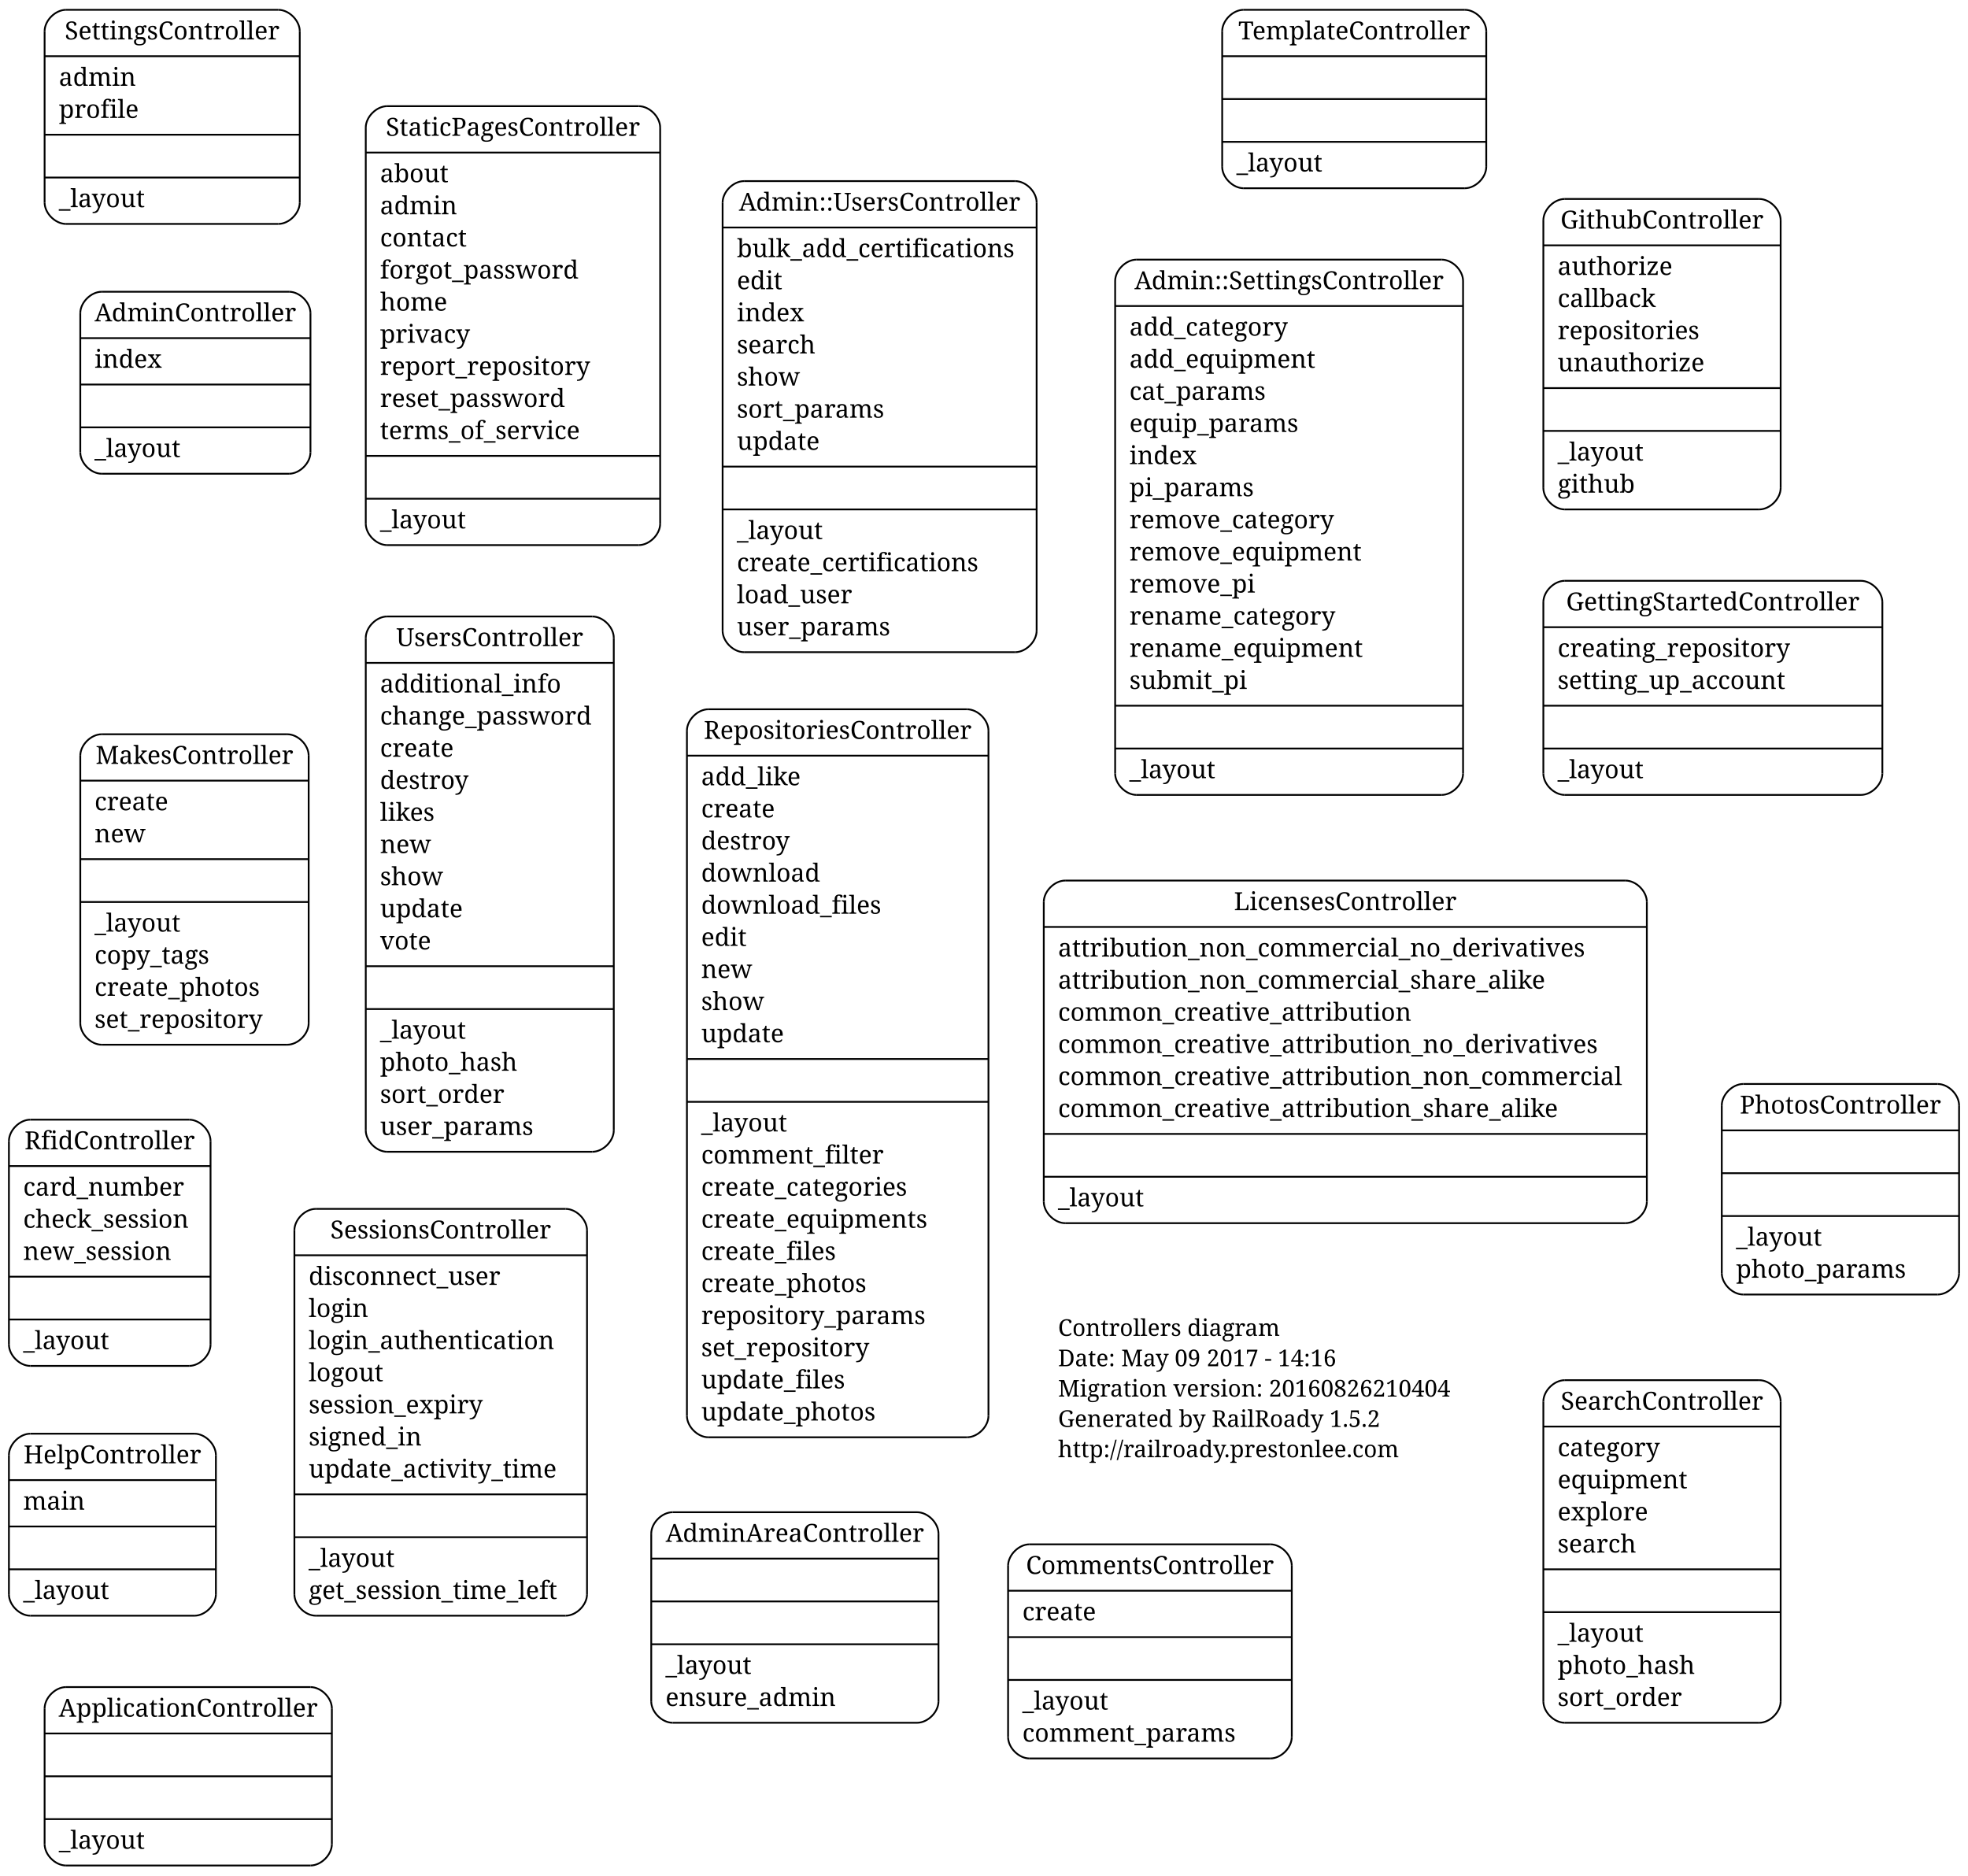
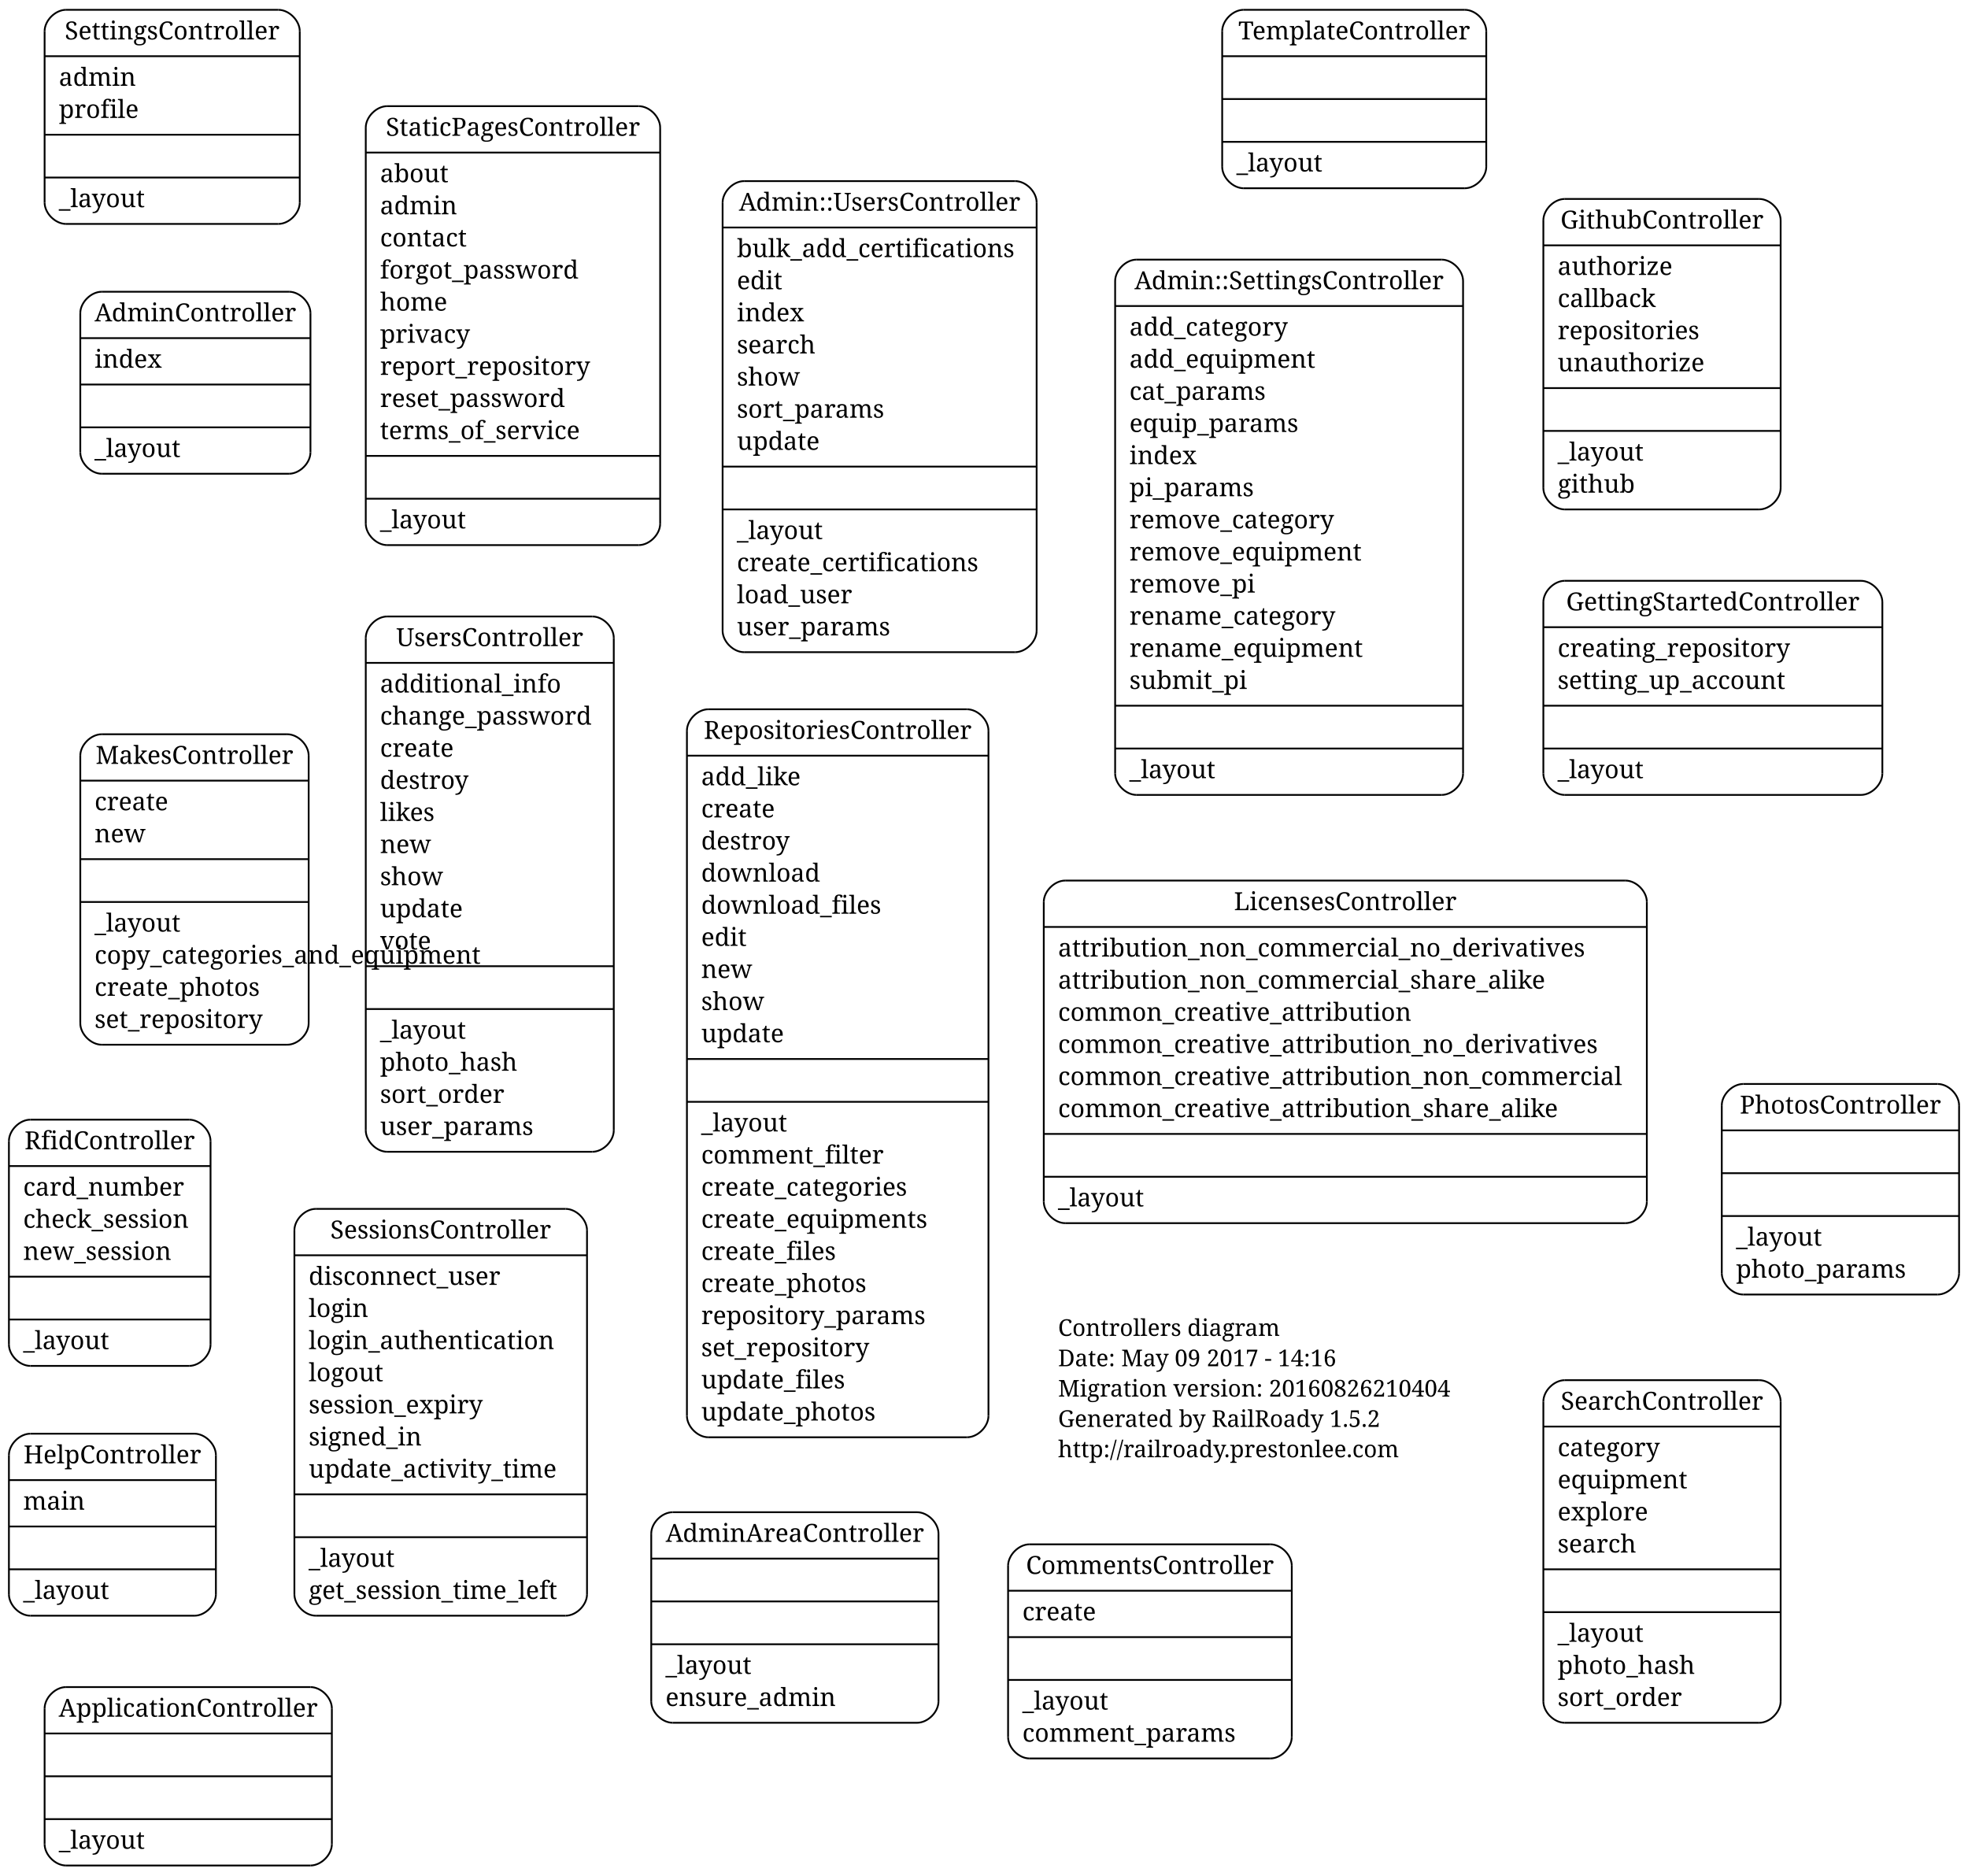
<svg xmlns="http://www.w3.org/2000/svg" width="1103pt" height="1051pt" viewBox="0.00 0.00 1103.00 1051.00">
  <g id="graph1" class="graph" transform="scale(1 1) rotate(0) translate(4 1047)">
    <polygon fill="none" stroke="none" points="-4,5 -4,-1047 1100,-1047 1100,5 -4,5" />
    <g id="node1" class="node">
      <text text-anchor="start" x="589" y="-298.3" font-family="Times Roman,serif" font-size="13.00">Controllers diagram</text>
      <text text-anchor="start" x="589" y="-281.3" font-family="Times Roman,serif" font-size="13.00">Date: May 09 2017 - 14:16</text>
      <text text-anchor="start" x="589" y="-264.3" font-family="Times Roman,serif" font-size="13.00">Migration version: 20160826210404</text>
      <text text-anchor="start" x="589" y="-247.3" font-family="Times Roman,serif" font-size="13.00">Generated by RailRoady 1.5.2</text>
      <text text-anchor="start" x="589" y="-230.3" font-family="Times Roman,serif" font-size="13.00">http://railroady.prestonlee.com</text>
    </g>
    <g id="node2" class="node">
      <polyline fill="none" stroke="black" points="633,-601.5 804,-601.5 " />
      <path fill="none" stroke="black" d="M804,-601.5C810,-601.5 816,-607.5 816,-613.5" />
      <polyline fill="none" stroke="black" points="816,-613.5 816,-889.5 " />
      <path fill="none" stroke="black" d="M816,-889.5C816,-895.5 810,-901.5 804,-901.5" />
      <polyline fill="none" stroke="black" points="804,-901.5 633,-901.5 " />
      <path fill="none" stroke="black" d="M633,-901.5C627,-901.5 621,-895.5 621,-889.5" />
      <polyline fill="none" stroke="black" points="621,-889.5 621,-613.5 " />
      <path fill="none" stroke="black" d="M621,-613.5C621,-607.5 627,-601.5 633,-601.5" />
      <text text-anchor="middle" x="718.5" y="-884.9" font-family="Times Roman,serif" font-size="14.00">Admin::SettingsController</text>
      <polyline fill="none" stroke="black" points="621,-875.5 816,-875.5 " />
      <text text-anchor="start" x="629" y="-858.9" font-family="Times Roman,serif" font-size="14.00">add_category</text>
      <text text-anchor="start" x="629" y="-840.9" font-family="Times Roman,serif" font-size="14.00">add_equipment</text>
      <text text-anchor="start" x="629" y="-822.9" font-family="Times Roman,serif" font-size="14.00">cat_params</text>
      <text text-anchor="start" x="629" y="-804.9" font-family="Times Roman,serif" font-size="14.00">equip_params</text>
      <text text-anchor="start" x="629" y="-786.9" font-family="Times Roman,serif" font-size="14.00">index</text>
      <text text-anchor="start" x="629" y="-768.9" font-family="Times Roman,serif" font-size="14.00">pi_params</text>
      <text text-anchor="start" x="629" y="-750.9" font-family="Times Roman,serif" font-size="14.00">remove_category</text>
      <text text-anchor="start" x="629" y="-732.9" font-family="Times Roman,serif" font-size="14.00">remove_equipment</text>
      <text text-anchor="start" x="629" y="-714.9" font-family="Times Roman,serif" font-size="14.00">remove_pi</text>
      <text text-anchor="start" x="629" y="-696.9" font-family="Times Roman,serif" font-size="14.00">rename_category</text>
      <text text-anchor="start" x="629" y="-678.9" font-family="Times Roman,serif" font-size="14.00">rename_equipment</text>
      <text text-anchor="start" x="629" y="-660.9" font-family="Times Roman,serif" font-size="14.00">submit_pi</text>
      <polyline fill="none" stroke="black" points="621,-651.5 816,-651.5 " />
      <polyline fill="none" stroke="black" points="621,-627.5 816,-627.5 " />
      <text text-anchor="start" x="629" y="-610.9" font-family="Times Roman,serif" font-size="14.00">_layout</text>
    </g>
    <g id="node3" class="node">
      <polyline fill="none" stroke="black" points="413,-681.5 565,-681.5 " />
      <path fill="none" stroke="black" d="M565,-681.5C571,-681.5 577,-687.5 577,-693.5" />
      <polyline fill="none" stroke="black" points="577,-693.5 577,-933.5 " />
      <path fill="none" stroke="black" d="M577,-933.5C577,-939.5 571,-945.5 565,-945.5" />
      <polyline fill="none" stroke="black" points="565,-945.5 413,-945.5 " />
      <path fill="none" stroke="black" d="M413,-945.5C407,-945.5 401,-939.5 401,-933.5" />
      <polyline fill="none" stroke="black" points="401,-933.5 401,-693.5 " />
      <path fill="none" stroke="black" d="M401,-693.5C401,-687.5 407,-681.5 413,-681.5" />
      <text text-anchor="middle" x="489" y="-928.9" font-family="Times Roman,serif" font-size="14.00">Admin::UsersController</text>
      <polyline fill="none" stroke="black" points="401,-919.5 577,-919.5 " />
      <text text-anchor="start" x="409" y="-902.9" font-family="Times Roman,serif" font-size="14.00">bulk_add_certifications</text>
      <text text-anchor="start" x="409" y="-884.9" font-family="Times Roman,serif" font-size="14.00">edit</text>
      <text text-anchor="start" x="409" y="-866.9" font-family="Times Roman,serif" font-size="14.00">index</text>
      <text text-anchor="start" x="409" y="-848.9" font-family="Times Roman,serif" font-size="14.00">search</text>
      <text text-anchor="start" x="409" y="-830.9" font-family="Times Roman,serif" font-size="14.00">show</text>
      <text text-anchor="start" x="409" y="-812.9" font-family="Times Roman,serif" font-size="14.00">sort_params</text>
      <text text-anchor="start" x="409" y="-794.9" font-family="Times Roman,serif" font-size="14.00">update</text>
      <polyline fill="none" stroke="black" points="401,-785.5 577,-785.5 " />
      <polyline fill="none" stroke="black" points="401,-761.5 577,-761.5 " />
      <text text-anchor="start" x="409" y="-744.9" font-family="Times Roman,serif" font-size="14.00">_layout</text>
      <text text-anchor="start" x="409" y="-726.9" font-family="Times Roman,serif" font-size="14.00">create_certifications</text>
      <text text-anchor="start" x="409" y="-708.9" font-family="Times Roman,serif" font-size="14.00">load_user</text>
      <text text-anchor="start" x="409" y="-690.9" font-family="Times Roman,serif" font-size="14.00">user_params</text>
    </g>
    <g id="node4" class="node">
      <polyline fill="none" stroke="black" points="373,-81.5 510,-81.5 " />
      <path fill="none" stroke="black" d="M510,-81.5C516,-81.5 522,-87.5 522,-93.5" />
      <polyline fill="none" stroke="black" points="522,-93.5 522,-187.5 " />
      <path fill="none" stroke="black" d="M522,-187.5C522,-193.5 516,-199.5 510,-199.5" />
      <polyline fill="none" stroke="black" points="510,-199.5 373,-199.5 " />
      <path fill="none" stroke="black" d="M373,-199.5C367,-199.5 361,-193.5 361,-187.5" />
      <polyline fill="none" stroke="black" points="361,-187.5 361,-93.5 " />
      <path fill="none" stroke="black" d="M361,-93.5C361,-87.5 367,-81.5 373,-81.5" />
      <text text-anchor="middle" x="441.5" y="-182.9" font-family="Times Roman,serif" font-size="14.00">AdminAreaController</text>
      <polyline fill="none" stroke="black" points="361,-173.5 522,-173.5 " />
      <polyline fill="none" stroke="black" points="361,-149.5 522,-149.5 " />
      <polyline fill="none" stroke="black" points="361,-125.5 522,-125.5 " />
      <text text-anchor="start" x="369" y="-108.9" font-family="Times Roman,serif" font-size="14.00">_layout</text>
      <text text-anchor="start" x="369" y="-90.9" font-family="Times Roman,serif" font-size="14.00">ensure_admin</text>
    </g>
    <g id="node5" class="node">
      <polyline fill="none" stroke="black" points="53,-781.5 158,-781.5 " />
      <path fill="none" stroke="black" d="M158,-781.5C164,-781.5 170,-787.5 170,-793.5" />
      <polyline fill="none" stroke="black" points="170,-793.5 170,-871.5 " />
      <path fill="none" stroke="black" d="M170,-871.5C170,-877.5 164,-883.5 158,-883.5" />
      <polyline fill="none" stroke="black" points="158,-883.5 53,-883.5 " />
      <path fill="none" stroke="black" d="M53,-883.5C47,-883.5 41,-877.5 41,-871.5" />
      <polyline fill="none" stroke="black" points="41,-871.5 41,-793.5 " />
      <path fill="none" stroke="black" d="M41,-793.5C41,-787.5 47,-781.5 53,-781.5" />
      <text text-anchor="middle" x="105.5" y="-866.9" font-family="Times Roman,serif" font-size="14.00">AdminController</text>
      <polyline fill="none" stroke="black" points="41,-857.5 170,-857.5 " />
      <text text-anchor="start" x="49" y="-840.9" font-family="Times Roman,serif" font-size="14.00">index</text>
      <polyline fill="none" stroke="black" points="41,-831.5 170,-831.5 " />
      <polyline fill="none" stroke="black" points="41,-807.5 170,-807.5 " />
      <text text-anchor="start" x="49" y="-790.9" font-family="Times Roman,serif" font-size="14.00">_layout</text>
    </g>
    <g id="node6" class="node">
      <polyline fill="none" stroke="black" points="33,-1.5 170,-1.5 " />
      <path fill="none" stroke="black" d="M170,-1.5C176,-1.5 182,-7.5 182,-13.5" />
      <polyline fill="none" stroke="black" points="182,-13.5 182,-89.5 " />
      <path fill="none" stroke="black" d="M182,-89.5C182,-95.5 176,-101.5 170,-101.5" />
      <polyline fill="none" stroke="black" points="170,-101.5 33,-101.5 " />
      <path fill="none" stroke="black" d="M33,-101.5C27,-101.5 21,-95.5 21,-89.5" />
      <polyline fill="none" stroke="black" points="21,-89.5 21,-13.5 " />
      <path fill="none" stroke="black" d="M21,-13.5C21,-7.5 27,-1.5 33,-1.5" />
      <text text-anchor="middle" x="101.5" y="-84.9" font-family="Times Roman,serif" font-size="14.00">ApplicationController</text>
      <polyline fill="none" stroke="black" points="21,-75.5 182,-75.5 " />
      <polyline fill="none" stroke="black" points="21,-51.5 182,-51.5 " />
      <polyline fill="none" stroke="black" points="21,-27.5 182,-27.5 " />
      <text text-anchor="start" x="29" y="-10.9" font-family="Times Roman,serif" font-size="14.00">_layout</text>
    </g>
    <g id="node7" class="node">
      <polyline fill="none" stroke="black" points="573,-61.5 708,-61.5 " />
      <path fill="none" stroke="black" d="M708,-61.5C714,-61.5 720,-67.5 720,-73.5" />
      <polyline fill="none" stroke="black" points="720,-73.5 720,-169.5 " />
      <path fill="none" stroke="black" d="M720,-169.5C720,-175.5 714,-181.5 708,-181.5" />
      <polyline fill="none" stroke="black" points="708,-181.5 573,-181.5 " />
      <path fill="none" stroke="black" d="M573,-181.5C567,-181.5 561,-175.5 561,-169.5" />
      <polyline fill="none" stroke="black" points="561,-169.5 561,-73.5 " />
      <path fill="none" stroke="black" d="M561,-73.5C561,-67.5 567,-61.5 573,-61.5" />
      <text text-anchor="middle" x="640.5" y="-164.9" font-family="Times Roman,serif" font-size="14.00">CommentsController</text>
      <polyline fill="none" stroke="black" points="561,-155.5 720,-155.5 " />
      <text text-anchor="start" x="569" y="-138.9" font-family="Times Roman,serif" font-size="14.00">create</text>
      <polyline fill="none" stroke="black" points="561,-129.5 720,-129.5 " />
      <polyline fill="none" stroke="black" points="561,-105.5 720,-105.5 " />
      <text text-anchor="start" x="569" y="-88.9" font-family="Times Roman,serif" font-size="14.00">_layout</text>
      <text text-anchor="start" x="569" y="-70.9" font-family="Times Roman,serif" font-size="14.00">comment_params</text>
    </g>
    <g id="node8" class="node">
      <polyline fill="none" stroke="black" points="873,-601.5 1039,-601.5 " />
      <path fill="none" stroke="black" d="M1039,-601.5C1045,-601.5 1051,-607.5 1051,-613.5" />
      <polyline fill="none" stroke="black" points="1051,-613.5 1051,-709.5 " />
      <path fill="none" stroke="black" d="M1051,-709.5C1051,-715.5 1045,-721.5 1039,-721.5" />
      <polyline fill="none" stroke="black" points="1039,-721.5 873,-721.5 " />
      <path fill="none" stroke="black" d="M873,-721.5C867,-721.5 861,-715.5 861,-709.5" />
      <polyline fill="none" stroke="black" points="861,-709.5 861,-613.5 " />
      <path fill="none" stroke="black" d="M861,-613.5C861,-607.5 867,-601.5 873,-601.5" />
      <text text-anchor="middle" x="956" y="-704.9" font-family="Times Roman,serif" font-size="14.00">GettingStartedController</text>
      <polyline fill="none" stroke="black" points="861,-695.5 1051,-695.5 " />
      <text text-anchor="start" x="869" y="-678.9" font-family="Times Roman,serif" font-size="14.00">creating_repository</text>
      <text text-anchor="start" x="869" y="-660.9" font-family="Times Roman,serif" font-size="14.00">setting_up_account</text>
      <polyline fill="none" stroke="black" points="861,-651.5 1051,-651.5 " />
      <polyline fill="none" stroke="black" points="861,-627.5 1051,-627.5 " />
      <text text-anchor="start" x="869" y="-610.9" font-family="Times Roman,serif" font-size="14.00">_layout</text>
    </g>
    <g id="node9" class="node">
      <polyline fill="none" stroke="black" points="873,-761.5 982,-761.5 " />
      <path fill="none" stroke="black" d="M982,-761.5C988,-761.5 994,-767.5 994,-773.5" />
      <polyline fill="none" stroke="black" points="994,-773.5 994,-923.5 " />
      <path fill="none" stroke="black" d="M994,-923.5C994,-929.5 988,-935.5 982,-935.5" />
      <polyline fill="none" stroke="black" points="982,-935.5 873,-935.5 " />
      <path fill="none" stroke="black" d="M873,-935.5C867,-935.5 861,-929.5 861,-923.5" />
      <polyline fill="none" stroke="black" points="861,-923.5 861,-773.5 " />
      <path fill="none" stroke="black" d="M861,-773.5C861,-767.5 867,-761.5 873,-761.5" />
      <text text-anchor="middle" x="927.5" y="-918.9" font-family="Times Roman,serif" font-size="14.00">GithubController</text>
      <polyline fill="none" stroke="black" points="861,-909.5 994,-909.5 " />
      <text text-anchor="start" x="869" y="-892.9" font-family="Times Roman,serif" font-size="14.00">authorize</text>
      <text text-anchor="start" x="869" y="-874.9" font-family="Times Roman,serif" font-size="14.00">callback</text>
      <text text-anchor="start" x="869" y="-856.9" font-family="Times Roman,serif" font-size="14.00">repositories</text>
      <text text-anchor="start" x="869" y="-838.9" font-family="Times Roman,serif" font-size="14.00">unauthorize</text>
      <polyline fill="none" stroke="black" points="861,-829.5 994,-829.5 " />
      <polyline fill="none" stroke="black" points="861,-805.5 994,-805.5 " />
      <text text-anchor="start" x="869" y="-788.9" font-family="Times Roman,serif" font-size="14.00">_layout</text>
      <text text-anchor="start" x="869" y="-770.9" font-family="Times Roman,serif" font-size="14.00">github</text>
    </g>
    <g id="node10" class="node">
      <polyline fill="none" stroke="black" points="13,-141.5 105,-141.5 " />
      <path fill="none" stroke="black" d="M105,-141.5C111,-141.5 117,-147.5 117,-153.5" />
      <polyline fill="none" stroke="black" points="117,-153.5 117,-231.5 " />
      <path fill="none" stroke="black" d="M117,-231.5C117,-237.5 111,-243.5 105,-243.5" />
      <polyline fill="none" stroke="black" points="105,-243.5 13,-243.5 " />
      <path fill="none" stroke="black" d="M13,-243.5C7,-243.5 1,-237.5 1,-231.5" />
      <polyline fill="none" stroke="black" points="1,-231.5 1,-153.5 " />
      <path fill="none" stroke="black" d="M1,-153.5C1,-147.5 7,-141.5 13,-141.5" />
      <text text-anchor="middle" x="59" y="-226.9" font-family="Times Roman,serif" font-size="14.00">HelpController</text>
      <polyline fill="none" stroke="black" points="1,-217.5 117,-217.5 " />
      <text text-anchor="start" x="9" y="-200.9" font-family="Times Roman,serif" font-size="14.00">main</text>
      <polyline fill="none" stroke="black" points="1,-191.5 117,-191.5 " />
      <polyline fill="none" stroke="black" points="1,-167.5 117,-167.5 " />
      <text text-anchor="start" x="9" y="-150.9" font-family="Times Roman,serif" font-size="14.00">_layout</text>
    </g>
    <g id="node11" class="node">
      <polyline fill="none" stroke="black" points="593,-361.5 907,-361.5 " />
      <path fill="none" stroke="black" d="M907,-361.5C913,-361.5 919,-367.5 919,-373.5" />
      <polyline fill="none" stroke="black" points="919,-373.5 919,-541.5 " />
      <path fill="none" stroke="black" d="M919,-541.5C919,-547.5 913,-553.5 907,-553.5" />
      <polyline fill="none" stroke="black" points="907,-553.5 593,-553.5 " />
      <path fill="none" stroke="black" d="M593,-553.5C587,-553.5 581,-547.5 581,-541.5" />
      <polyline fill="none" stroke="black" points="581,-541.5 581,-373.5 " />
      <path fill="none" stroke="black" d="M581,-373.5C581,-367.5 587,-361.5 593,-361.5" />
      <text text-anchor="middle" x="750" y="-536.9" font-family="Times Roman,serif" font-size="14.00">LicensesController</text>
      <polyline fill="none" stroke="black" points="581,-527.5 919,-527.5 " />
      <text text-anchor="start" x="589" y="-510.9" font-family="Times Roman,serif" font-size="14.00">attribution_non_commercial_no_derivatives</text>
      <text text-anchor="start" x="589" y="-492.9" font-family="Times Roman,serif" font-size="14.00">attribution_non_commercial_share_alike</text>
      <text text-anchor="start" x="589" y="-474.9" font-family="Times Roman,serif" font-size="14.00">common_creative_attribution</text>
      <text text-anchor="start" x="589" y="-456.9" font-family="Times Roman,serif" font-size="14.00">common_creative_attribution_no_derivatives</text>
      <text text-anchor="start" x="589" y="-438.9" font-family="Times Roman,serif" font-size="14.00">common_creative_attribution_non_commercial</text>
      <text text-anchor="start" x="589" y="-420.9" font-family="Times Roman,serif" font-size="14.00">common_creative_attribution_share_alike</text>
      <polyline fill="none" stroke="black" points="581,-411.5 919,-411.5 " />
      <polyline fill="none" stroke="black" points="581,-387.5 919,-387.5 " />
      <text text-anchor="start" x="589" y="-370.9" font-family="Times Roman,serif" font-size="14.00">_layout</text>
    </g>
    <g id="node12" class="node">
      <polyline fill="none" stroke="black" points="53,-461.5 157,-461.5 " />
      <path fill="none" stroke="black" d="M157,-461.5C163,-461.5 169,-467.5 169,-473.5" />
      <polyline fill="none" stroke="black" points="169,-473.5 169,-623.5 " />
      <path fill="none" stroke="black" d="M169,-623.5C169,-629.5 163,-635.5 157,-635.5" />
      <polyline fill="none" stroke="black" points="157,-635.5 53,-635.5 " />
      <path fill="none" stroke="black" d="M53,-635.5C47,-635.5 41,-629.5 41,-623.5" />
      <polyline fill="none" stroke="black" points="41,-623.5 41,-473.5 " />
      <path fill="none" stroke="black" d="M41,-473.5C41,-467.5 47,-461.5 53,-461.5" />
      <text text-anchor="middle" x="105" y="-618.9" font-family="Times Roman,serif" font-size="14.00">MakesController</text>
      <polyline fill="none" stroke="black" points="41,-609.5 169,-609.5 " />
      <text text-anchor="start" x="49" y="-592.9" font-family="Times Roman,serif" font-size="14.00">create</text>
      <text text-anchor="start" x="49" y="-574.9" font-family="Times Roman,serif" font-size="14.00">new</text>
      <polyline fill="none" stroke="black" points="41,-565.5 169,-565.5 " />
      <polyline fill="none" stroke="black" points="41,-541.5 169,-541.5 " />
      <text text-anchor="start" x="49" y="-524.9" font-family="Times Roman,serif" font-size="14.00">_layout</text>
-       <text text-anchor="start" x="49" y="-506.9" font-family="Times Roman,serif" font-size="14.00">copy_tags</text>
+       <text text-anchor="start" x="49" y="-506.9" font-family="Times Roman,serif" font-size="14.00">copy_categories_and_equipment</text>
      <text text-anchor="start" x="49" y="-488.9" font-family="Times Roman,serif" font-size="14.00">create_photos</text>
      <text text-anchor="start" x="49" y="-470.9" font-family="Times Roman,serif" font-size="14.00">set_repository</text>
    </g>
    <g id="node13" class="node">
      <polyline fill="none" stroke="black" points="973,-321.5 1082,-321.5 " />
      <path fill="none" stroke="black" d="M1082,-321.5C1088,-321.5 1094,-327.5 1094,-333.5" />
      <polyline fill="none" stroke="black" points="1094,-333.5 1094,-427.5 " />
      <path fill="none" stroke="black" d="M1094,-427.5C1094,-433.5 1088,-439.5 1082,-439.5" />
      <polyline fill="none" stroke="black" points="1082,-439.5 973,-439.5 " />
      <path fill="none" stroke="black" d="M973,-439.5C967,-439.5 961,-433.5 961,-427.5" />
      <polyline fill="none" stroke="black" points="961,-427.5 961,-333.5 " />
      <path fill="none" stroke="black" d="M961,-333.5C961,-327.5 967,-321.5 973,-321.5" />
      <text text-anchor="middle" x="1027.5" y="-422.9" font-family="Times Roman,serif" font-size="14.00">PhotosController</text>
      <polyline fill="none" stroke="black" points="961,-413.5 1094,-413.5 " />
      <polyline fill="none" stroke="black" points="961,-389.5 1094,-389.5 " />
      <polyline fill="none" stroke="black" points="961,-365.5 1094,-365.5 " />
      <text text-anchor="start" x="969" y="-348.9" font-family="Times Roman,serif" font-size="14.00">_layout</text>
      <text text-anchor="start" x="969" y="-330.9" font-family="Times Roman,serif" font-size="14.00">photo_params</text>
    </g>
    <g id="node14" class="node">
      <polyline fill="none" stroke="black" points="393,-241.5 538,-241.5 " />
      <path fill="none" stroke="black" d="M538,-241.5C544,-241.5 550,-247.5 550,-253.5" />
      <polyline fill="none" stroke="black" points="550,-253.5 550,-637.5 " />
      <path fill="none" stroke="black" d="M550,-637.5C550,-643.5 544,-649.5 538,-649.5" />
      <polyline fill="none" stroke="black" points="538,-649.5 393,-649.5 " />
      <path fill="none" stroke="black" d="M393,-649.5C387,-649.5 381,-643.5 381,-637.5" />
      <polyline fill="none" stroke="black" points="381,-637.5 381,-253.5 " />
      <path fill="none" stroke="black" d="M381,-253.5C381,-247.5 387,-241.5 393,-241.5" />
      <text text-anchor="middle" x="465.5" y="-632.9" font-family="Times Roman,serif" font-size="14.00">RepositoriesController</text>
      <polyline fill="none" stroke="black" points="381,-623.5 550,-623.5 " />
      <text text-anchor="start" x="389" y="-606.9" font-family="Times Roman,serif" font-size="14.00">add_like</text>
      <text text-anchor="start" x="389" y="-588.9" font-family="Times Roman,serif" font-size="14.00">create</text>
      <text text-anchor="start" x="389" y="-570.9" font-family="Times Roman,serif" font-size="14.00">destroy</text>
      <text text-anchor="start" x="389" y="-552.9" font-family="Times Roman,serif" font-size="14.00">download</text>
      <text text-anchor="start" x="389" y="-534.9" font-family="Times Roman,serif" font-size="14.00">download_files</text>
      <text text-anchor="start" x="389" y="-516.9" font-family="Times Roman,serif" font-size="14.00">edit</text>
      <text text-anchor="start" x="389" y="-498.9" font-family="Times Roman,serif" font-size="14.00">new</text>
      <text text-anchor="start" x="389" y="-480.9" font-family="Times Roman,serif" font-size="14.00">show</text>
      <text text-anchor="start" x="389" y="-462.9" font-family="Times Roman,serif" font-size="14.00">update</text>
      <polyline fill="none" stroke="black" points="381,-453.5 550,-453.5 " />
      <polyline fill="none" stroke="black" points="381,-429.5 550,-429.5 " />
      <text text-anchor="start" x="389" y="-412.9" font-family="Times Roman,serif" font-size="14.00">_layout</text>
      <text text-anchor="start" x="389" y="-394.9" font-family="Times Roman,serif" font-size="14.00">comment_filter</text>
      <text text-anchor="start" x="389" y="-376.9" font-family="Times Roman,serif" font-size="14.00">create_categories</text>
      <text text-anchor="start" x="389" y="-358.9" font-family="Times Roman,serif" font-size="14.00">create_equipments</text>
      <text text-anchor="start" x="389" y="-340.9" font-family="Times Roman,serif" font-size="14.00">create_files</text>
      <text text-anchor="start" x="389" y="-322.9" font-family="Times Roman,serif" font-size="14.00">create_photos</text>
      <text text-anchor="start" x="389" y="-304.9" font-family="Times Roman,serif" font-size="14.00">repository_params</text>
      <text text-anchor="start" x="389" y="-286.9" font-family="Times Roman,serif" font-size="14.00">set_repository</text>
      <text text-anchor="start" x="389" y="-268.9" font-family="Times Roman,serif" font-size="14.00">update_files</text>
      <text text-anchor="start" x="389" y="-250.9" font-family="Times Roman,serif" font-size="14.00">update_photos</text>
    </g>
    <g id="node15" class="node">
      <polyline fill="none" stroke="black" points="13,-281.5 102,-281.5 " />
      <path fill="none" stroke="black" d="M102,-281.5C108,-281.5 114,-287.5 114,-293.5" />
      <polyline fill="none" stroke="black" points="114,-293.5 114,-407.5 " />
      <path fill="none" stroke="black" d="M114,-407.5C114,-413.5 108,-419.5 102,-419.5" />
      <polyline fill="none" stroke="black" points="102,-419.5 13,-419.5 " />
      <path fill="none" stroke="black" d="M13,-419.5C7,-419.5 1,-413.5 1,-407.5" />
      <polyline fill="none" stroke="black" points="1,-407.5 1,-293.5 " />
      <path fill="none" stroke="black" d="M1,-293.5C1,-287.5 7,-281.5 13,-281.5" />
      <text text-anchor="middle" x="57.5" y="-402.9" font-family="Times Roman,serif" font-size="14.00">RfidController</text>
      <polyline fill="none" stroke="black" points="1,-393.5 114,-393.5 " />
      <text text-anchor="start" x="9" y="-376.9" font-family="Times Roman,serif" font-size="14.00">card_number</text>
      <text text-anchor="start" x="9" y="-358.9" font-family="Times Roman,serif" font-size="14.00">check_session</text>
      <text text-anchor="start" x="9" y="-340.9" font-family="Times Roman,serif" font-size="14.00">new_session</text>
      <polyline fill="none" stroke="black" points="1,-331.5 114,-331.5 " />
      <polyline fill="none" stroke="black" points="1,-307.5 114,-307.5 " />
      <text text-anchor="start" x="9" y="-290.9" font-family="Times Roman,serif" font-size="14.00">_layout</text>
    </g>
    <g id="node16" class="node">
      <polyline fill="none" stroke="black" points="873,-81.5 982,-81.5 " />
      <path fill="none" stroke="black" d="M982,-81.5C988,-81.5 994,-87.5 994,-93.5" />
      <polyline fill="none" stroke="black" points="994,-93.5 994,-261.5 " />
      <path fill="none" stroke="black" d="M994,-261.5C994,-267.5 988,-273.5 982,-273.5" />
      <polyline fill="none" stroke="black" points="982,-273.5 873,-273.5 " />
      <path fill="none" stroke="black" d="M873,-273.5C867,-273.5 861,-267.5 861,-261.5" />
      <polyline fill="none" stroke="black" points="861,-261.5 861,-93.5 " />
      <path fill="none" stroke="black" d="M861,-93.5C861,-87.5 867,-81.5 873,-81.5" />
      <text text-anchor="middle" x="927.5" y="-256.9" font-family="Times Roman,serif" font-size="14.00">SearchController</text>
      <polyline fill="none" stroke="black" points="861,-247.5 994,-247.5 " />
      <text text-anchor="start" x="869" y="-230.9" font-family="Times Roman,serif" font-size="14.00">category</text>
      <text text-anchor="start" x="869" y="-212.9" font-family="Times Roman,serif" font-size="14.00">equipment</text>
      <text text-anchor="start" x="869" y="-194.9" font-family="Times Roman,serif" font-size="14.00">explore</text>
      <text text-anchor="start" x="869" y="-176.9" font-family="Times Roman,serif" font-size="14.00">search</text>
      <polyline fill="none" stroke="black" points="861,-167.5 994,-167.5 " />
      <polyline fill="none" stroke="black" points="861,-143.5 994,-143.5 " />
      <text text-anchor="start" x="869" y="-126.9" font-family="Times Roman,serif" font-size="14.00">_layout</text>
      <text text-anchor="start" x="869" y="-108.9" font-family="Times Roman,serif" font-size="14.00">photo_hash</text>
      <text text-anchor="start" x="869" y="-90.9" font-family="Times Roman,serif" font-size="14.00">sort_order</text>
    </g>
    <g id="node17" class="node">
      <polyline fill="none" stroke="black" points="173,-141.5 313,-141.5 " />
      <path fill="none" stroke="black" d="M313,-141.5C319,-141.5 325,-147.5 325,-153.5" />
      <polyline fill="none" stroke="black" points="325,-153.5 325,-357.5 " />
      <path fill="none" stroke="black" d="M325,-357.5C325,-363.5 319,-369.5 313,-369.5" />
      <polyline fill="none" stroke="black" points="313,-369.5 173,-369.5 " />
      <path fill="none" stroke="black" d="M173,-369.5C167,-369.5 161,-363.5 161,-357.5" />
      <polyline fill="none" stroke="black" points="161,-357.5 161,-153.5 " />
      <path fill="none" stroke="black" d="M161,-153.5C161,-147.5 167,-141.5 173,-141.5" />
      <text text-anchor="middle" x="243" y="-352.9" font-family="Times Roman,serif" font-size="14.00">SessionsController</text>
      <polyline fill="none" stroke="black" points="161,-343.5 325,-343.5 " />
      <text text-anchor="start" x="169" y="-326.9" font-family="Times Roman,serif" font-size="14.00">disconnect_user</text>
      <text text-anchor="start" x="169" y="-308.9" font-family="Times Roman,serif" font-size="14.00">login</text>
      <text text-anchor="start" x="169" y="-290.9" font-family="Times Roman,serif" font-size="14.00">login_authentication</text>
      <text text-anchor="start" x="169" y="-272.9" font-family="Times Roman,serif" font-size="14.00">logout</text>
      <text text-anchor="start" x="169" y="-254.9" font-family="Times Roman,serif" font-size="14.00">session_expiry</text>
      <text text-anchor="start" x="169" y="-236.9" font-family="Times Roman,serif" font-size="14.00">signed_in</text>
      <text text-anchor="start" x="169" y="-218.9" font-family="Times Roman,serif" font-size="14.00">update_activity_time</text>
      <polyline fill="none" stroke="black" points="161,-209.5 325,-209.5 " />
      <polyline fill="none" stroke="black" points="161,-185.5 325,-185.5 " />
      <text text-anchor="start" x="169" y="-168.9" font-family="Times Roman,serif" font-size="14.00">_layout</text>
      <text text-anchor="start" x="169" y="-150.9" font-family="Times Roman,serif" font-size="14.00">get_session_time_left</text>
    </g>
    <g id="node18" class="node">
      <polyline fill="none" stroke="black" points="33,-921.5 152,-921.5 " />
      <path fill="none" stroke="black" d="M152,-921.5C158,-921.5 164,-927.5 164,-933.5" />
      <polyline fill="none" stroke="black" points="164,-933.5 164,-1029.5 " />
      <path fill="none" stroke="black" d="M164,-1029.5C164,-1035.5 158,-1041.5 152,-1041.5" />
      <polyline fill="none" stroke="black" points="152,-1041.5 33,-1041.5 " />
      <path fill="none" stroke="black" d="M33,-1041.5C27,-1041.5 21,-1035.5 21,-1029.5" />
      <polyline fill="none" stroke="black" points="21,-1029.5 21,-933.5 " />
      <path fill="none" stroke="black" d="M21,-933.5C21,-927.5 27,-921.5 33,-921.5" />
      <text text-anchor="middle" x="92.5" y="-1024.9" font-family="Times Roman,serif" font-size="14.00">SettingsController</text>
      <polyline fill="none" stroke="black" points="21,-1015.5 164,-1015.5 " />
      <text text-anchor="start" x="29" y="-998.9" font-family="Times Roman,serif" font-size="14.00">admin</text>
      <text text-anchor="start" x="29" y="-980.9" font-family="Times Roman,serif" font-size="14.00">profile</text>
      <polyline fill="none" stroke="black" points="21,-971.5 164,-971.5 " />
      <polyline fill="none" stroke="black" points="21,-947.5 164,-947.5 " />
      <text text-anchor="start" x="29" y="-930.9" font-family="Times Roman,serif" font-size="14.00">_layout</text>
    </g>
    <g id="node19" class="node">
      <polyline fill="none" stroke="black" points="213,-741.5 354,-741.5 " />
      <path fill="none" stroke="black" d="M354,-741.5C360,-741.5 366,-747.5 366,-753.5" />
      <polyline fill="none" stroke="black" points="366,-753.5 366,-975.5 " />
      <path fill="none" stroke="black" d="M366,-975.5C366,-981.5 360,-987.5 354,-987.5" />
      <polyline fill="none" stroke="black" points="354,-987.5 213,-987.5 " />
      <path fill="none" stroke="black" d="M213,-987.5C207,-987.5 201,-981.5 201,-975.5" />
      <polyline fill="none" stroke="black" points="201,-975.5 201,-753.5 " />
      <path fill="none" stroke="black" d="M201,-753.5C201,-747.5 207,-741.5 213,-741.5" />
      <text text-anchor="middle" x="283.5" y="-970.9" font-family="Times Roman,serif" font-size="14.00">StaticPagesController</text>
      <polyline fill="none" stroke="black" points="201,-961.5 366,-961.5 " />
      <text text-anchor="start" x="209" y="-944.9" font-family="Times Roman,serif" font-size="14.00">about</text>
      <text text-anchor="start" x="209" y="-926.9" font-family="Times Roman,serif" font-size="14.00">admin</text>
      <text text-anchor="start" x="209" y="-908.9" font-family="Times Roman,serif" font-size="14.00">contact</text>
      <text text-anchor="start" x="209" y="-890.9" font-family="Times Roman,serif" font-size="14.00">forgot_password</text>
      <text text-anchor="start" x="209" y="-872.9" font-family="Times Roman,serif" font-size="14.00">home</text>
      <text text-anchor="start" x="209" y="-854.9" font-family="Times Roman,serif" font-size="14.00">privacy</text>
      <text text-anchor="start" x="209" y="-836.9" font-family="Times Roman,serif" font-size="14.00">report_repository</text>
      <text text-anchor="start" x="209" y="-818.9" font-family="Times Roman,serif" font-size="14.00">reset_password</text>
      <text text-anchor="start" x="209" y="-800.9" font-family="Times Roman,serif" font-size="14.00">terms_of_service</text>
      <polyline fill="none" stroke="black" points="201,-791.5 366,-791.5 " />
      <polyline fill="none" stroke="black" points="201,-767.5 366,-767.5 " />
      <text text-anchor="start" x="209" y="-750.9" font-family="Times Roman,serif" font-size="14.00">_layout</text>
    </g>
    <g id="node20" class="node">
      <polyline fill="none" stroke="black" points="693,-941.5 817,-941.5 " />
      <path fill="none" stroke="black" d="M817,-941.5C823,-941.5 829,-947.5 829,-953.5" />
      <polyline fill="none" stroke="black" points="829,-953.5 829,-1029.5 " />
      <path fill="none" stroke="black" d="M829,-1029.5C829,-1035.5 823,-1041.5 817,-1041.5" />
      <polyline fill="none" stroke="black" points="817,-1041.5 693,-1041.5 " />
      <path fill="none" stroke="black" d="M693,-1041.5C687,-1041.5 681,-1035.5 681,-1029.5" />
      <polyline fill="none" stroke="black" points="681,-1029.5 681,-953.5 " />
      <path fill="none" stroke="black" d="M681,-953.5C681,-947.5 687,-941.5 693,-941.5" />
      <text text-anchor="middle" x="755" y="-1024.9" font-family="Times Roman,serif" font-size="14.00">TemplateController</text>
      <polyline fill="none" stroke="black" points="681,-1015.5 829,-1015.5 " />
      <polyline fill="none" stroke="black" points="681,-991.5 829,-991.5 " />
      <polyline fill="none" stroke="black" points="681,-967.5 829,-967.5 " />
      <text text-anchor="start" x="689" y="-950.9" font-family="Times Roman,serif" font-size="14.00">_layout</text>
    </g>
    <g id="node21" class="node">
      <polyline fill="none" stroke="black" points="213,-401.5 328,-401.5 " />
      <path fill="none" stroke="black" d="M328,-401.5C334,-401.5 340,-407.5 340,-413.5" />
      <polyline fill="none" stroke="black" points="340,-413.5 340,-689.5 " />
      <path fill="none" stroke="black" d="M340,-689.5C340,-695.5 334,-701.5 328,-701.5" />
      <polyline fill="none" stroke="black" points="328,-701.5 213,-701.5 " />
      <path fill="none" stroke="black" d="M213,-701.5C207,-701.5 201,-695.5 201,-689.5" />
      <polyline fill="none" stroke="black" points="201,-689.5 201,-413.5 " />
      <path fill="none" stroke="black" d="M201,-413.5C201,-407.5 207,-401.5 213,-401.5" />
      <text text-anchor="middle" x="270.5" y="-684.9" font-family="Times Roman,serif" font-size="14.00">UsersController</text>
      <polyline fill="none" stroke="black" points="201,-675.5 340,-675.5 " />
      <text text-anchor="start" x="209" y="-658.9" font-family="Times Roman,serif" font-size="14.00">additional_info</text>
      <text text-anchor="start" x="209" y="-640.9" font-family="Times Roman,serif" font-size="14.00">change_password</text>
      <text text-anchor="start" x="209" y="-622.9" font-family="Times Roman,serif" font-size="14.00">create</text>
      <text text-anchor="start" x="209" y="-604.9" font-family="Times Roman,serif" font-size="14.00">destroy</text>
      <text text-anchor="start" x="209" y="-586.9" font-family="Times Roman,serif" font-size="14.00">likes</text>
      <text text-anchor="start" x="209" y="-568.9" font-family="Times Roman,serif" font-size="14.00">new</text>
      <text text-anchor="start" x="209" y="-550.9" font-family="Times Roman,serif" font-size="14.00">show</text>
      <text text-anchor="start" x="209" y="-532.9" font-family="Times Roman,serif" font-size="14.00">update</text>
      <text text-anchor="start" x="209" y="-514.9" font-family="Times Roman,serif" font-size="14.00">vote</text>
      <polyline fill="none" stroke="black" points="201,-505.5 340,-505.5 " />
      <polyline fill="none" stroke="black" points="201,-481.5 340,-481.5 " />
      <text text-anchor="start" x="209" y="-464.9" font-family="Times Roman,serif" font-size="14.00">_layout</text>
      <text text-anchor="start" x="209" y="-446.9" font-family="Times Roman,serif" font-size="14.00">photo_hash</text>
      <text text-anchor="start" x="209" y="-428.9" font-family="Times Roman,serif" font-size="14.00">sort_order</text>
      <text text-anchor="start" x="209" y="-410.9" font-family="Times Roman,serif" font-size="14.00">user_params</text>
    </g>
  </g>
</svg>
